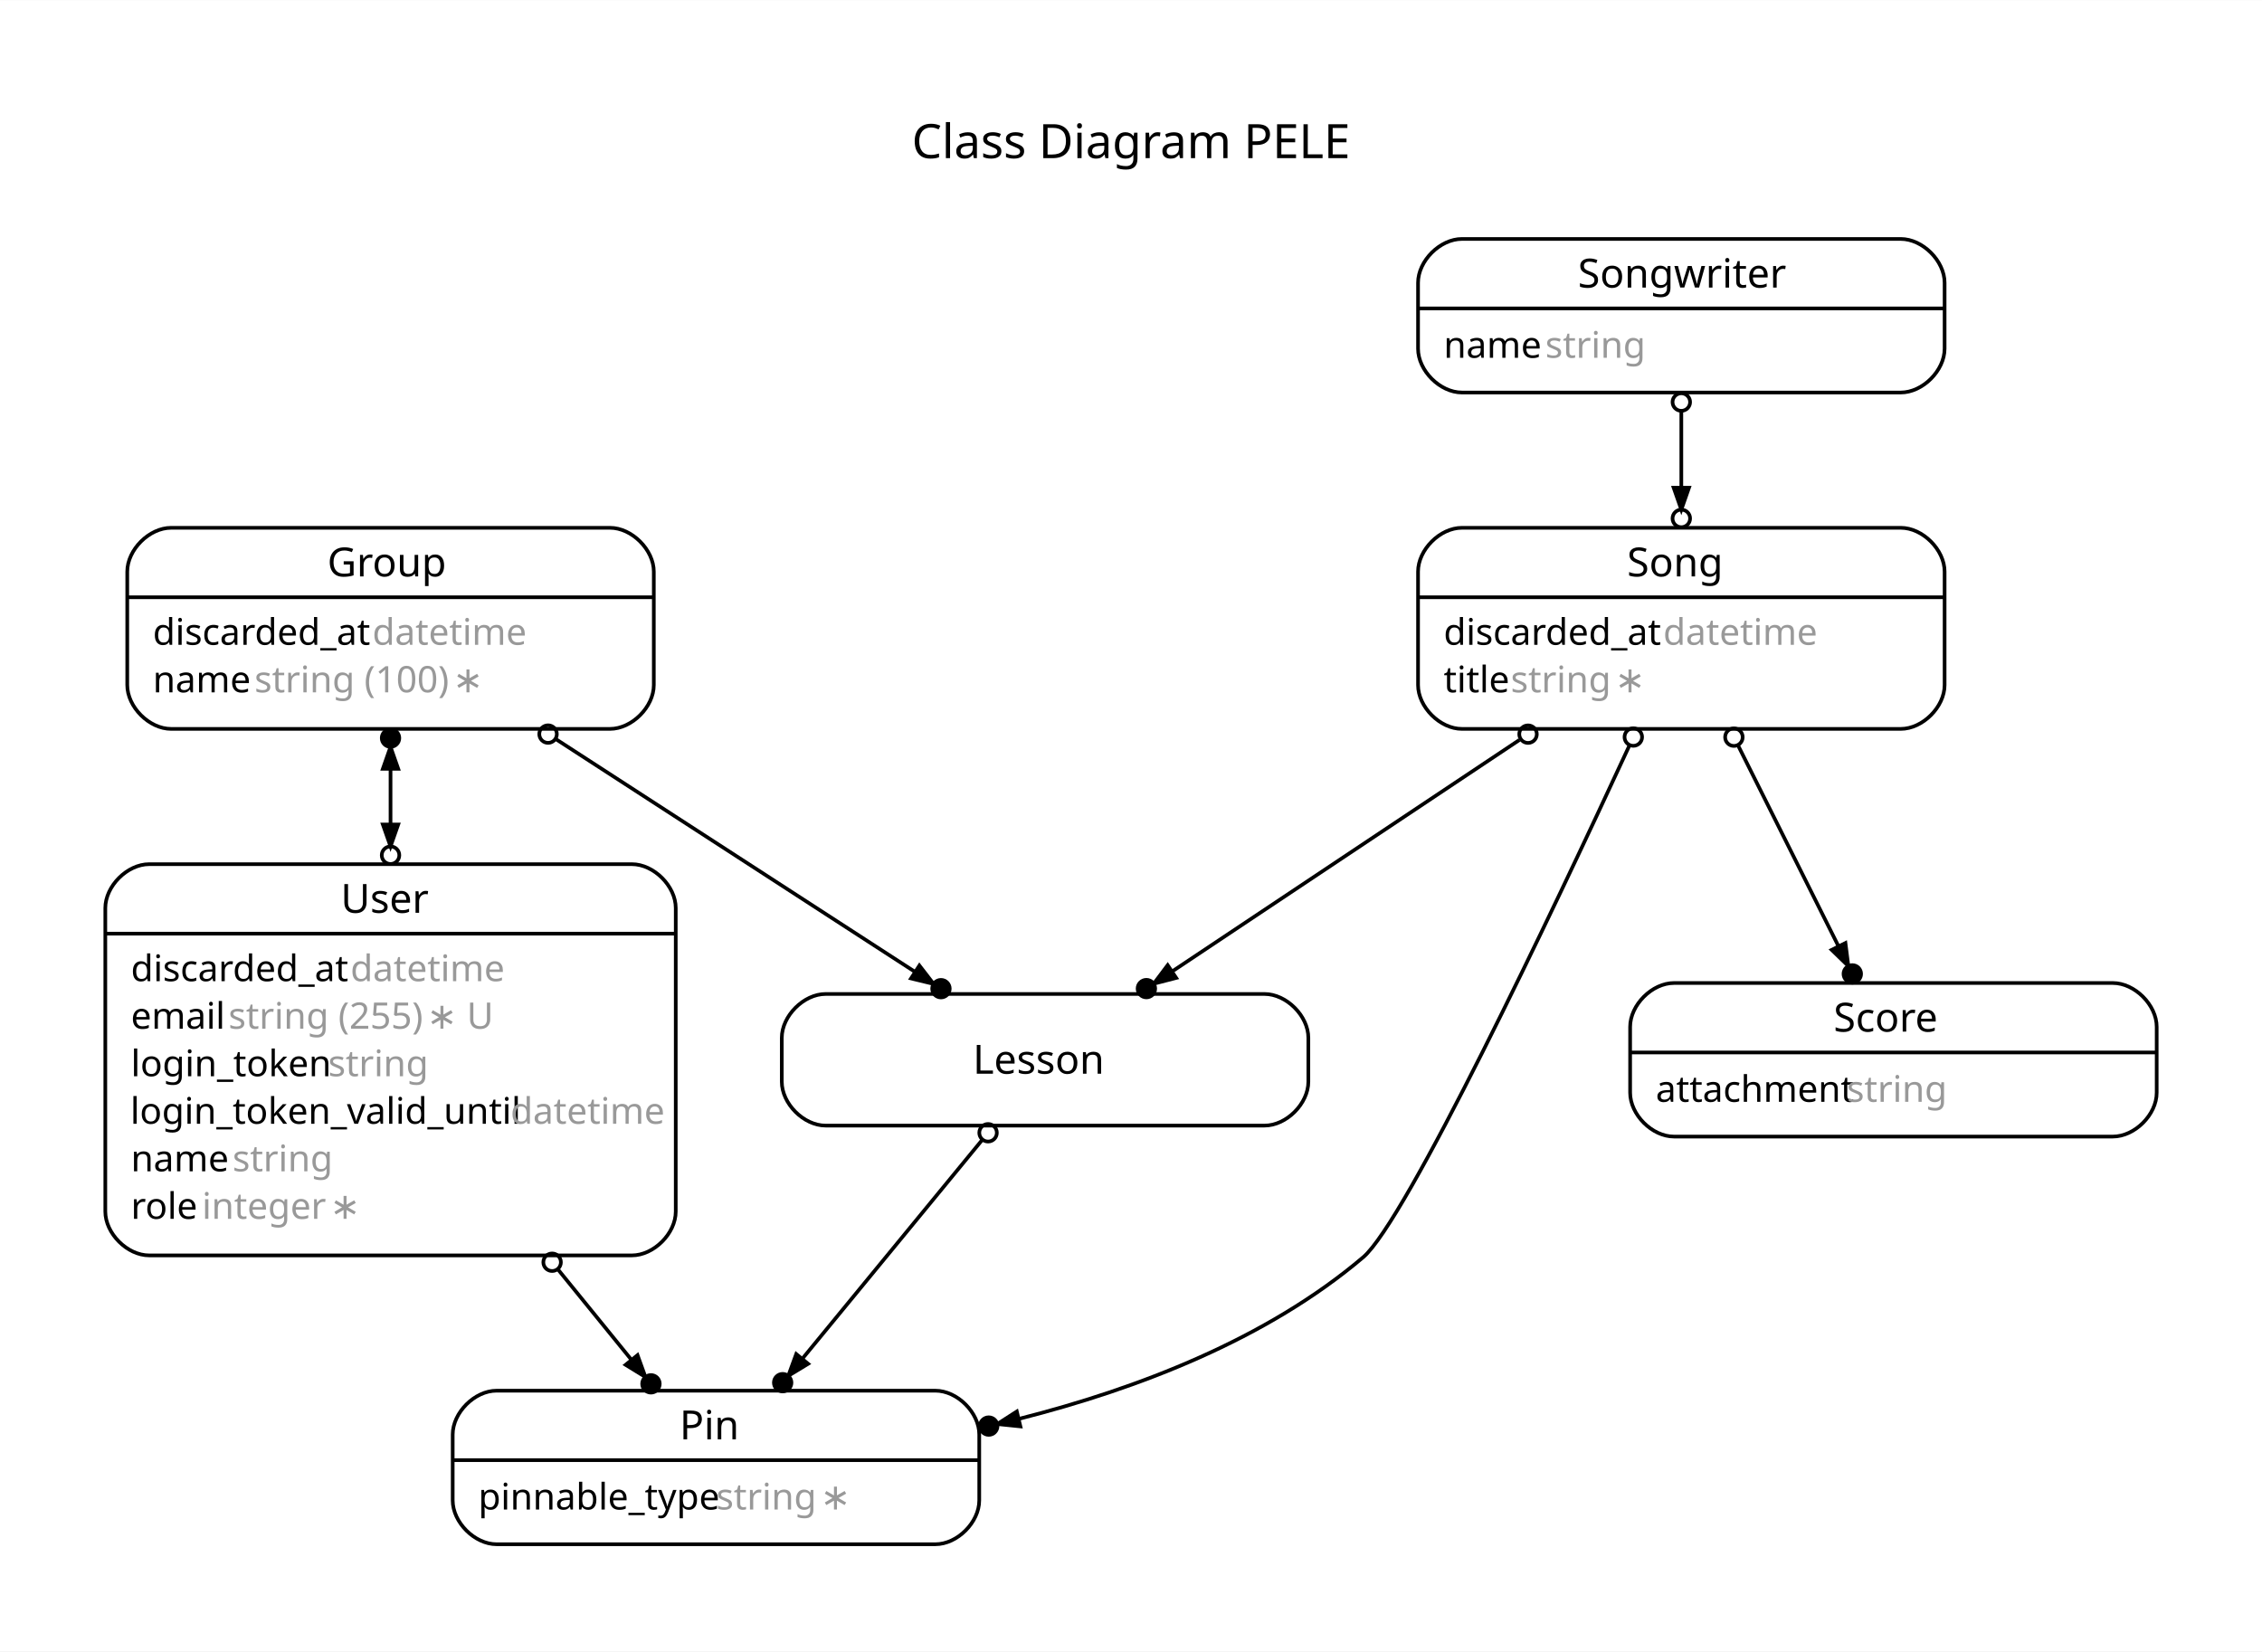
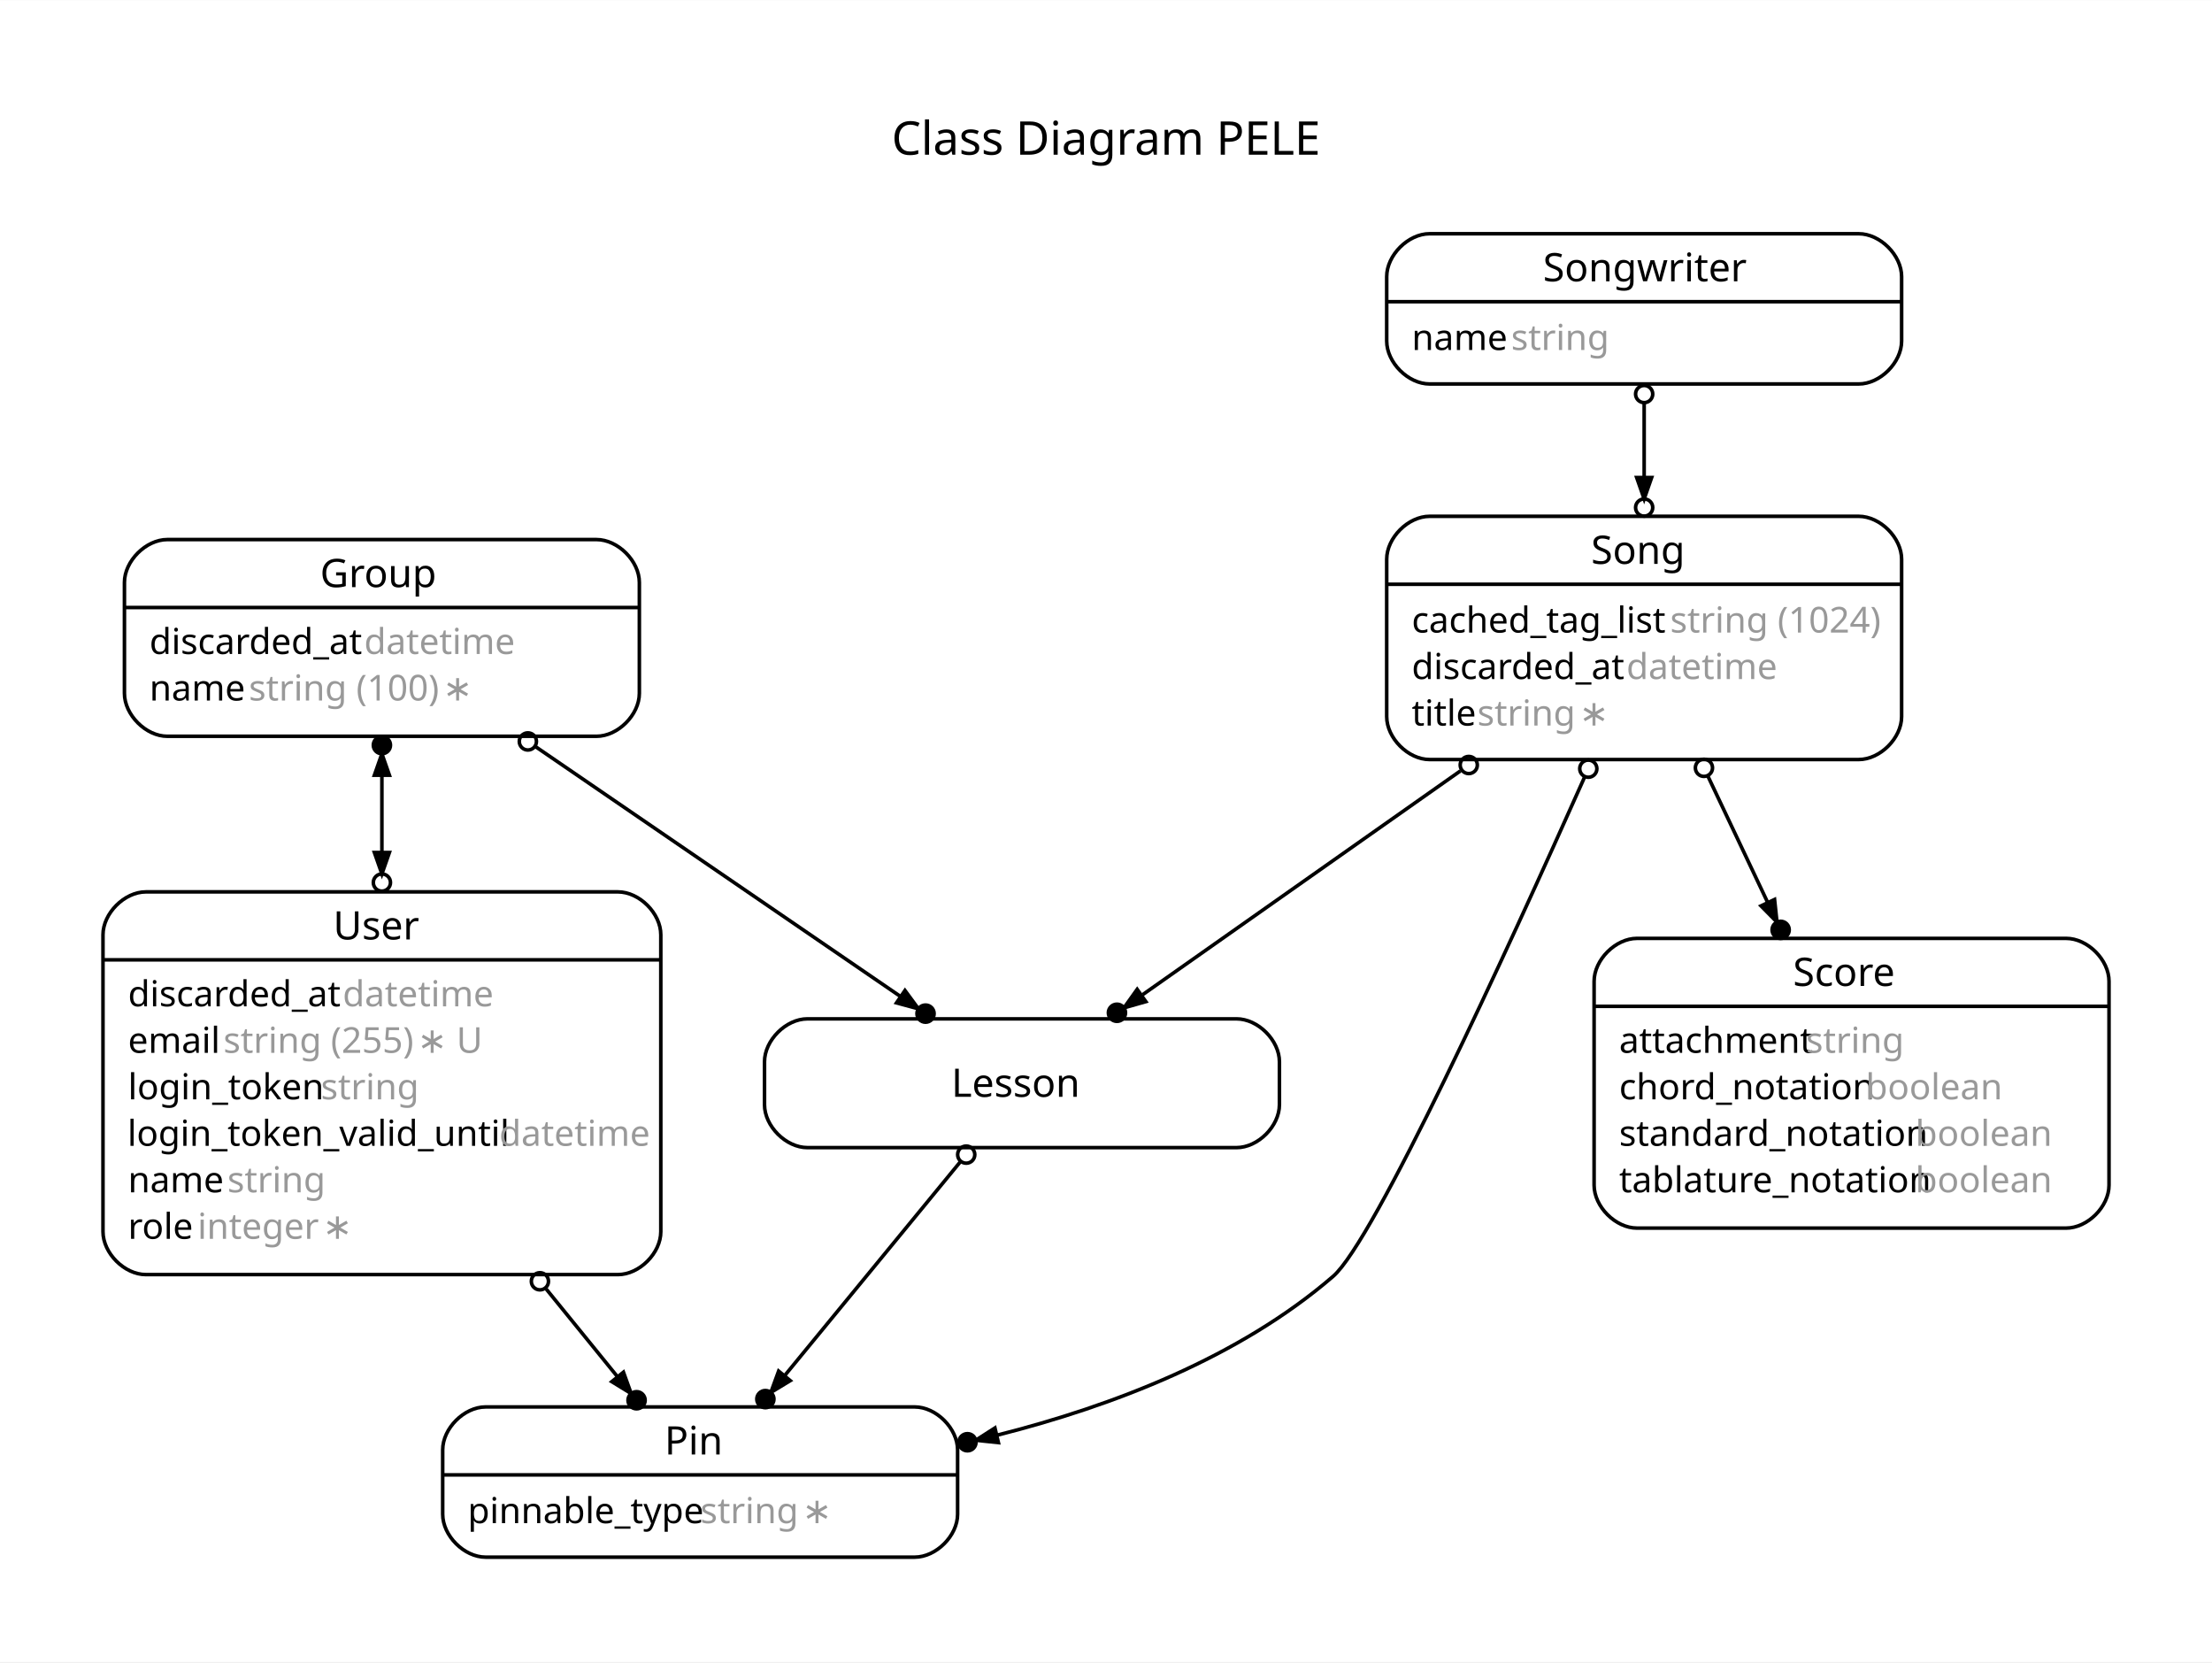
- <svg xmlns="http://www.w3.org/2000/svg" width="619pt" height="452pt" viewBox="0.00 0.00 618.60 451.60">
-   <g id="graph0" class="graph" transform="scale(1 1) rotate(0) translate(28.8 422.8)">
-     <polygon fill="white" stroke="transparent" points="-28.8,28.8 -28.8,-422.8 589.8,-422.8 589.8,28.8 -28.8,28.8" />
-     <text text-anchor="middle" x="280.5" y="-379.6" font-family="Arial BoldMT" font-size="13.00">Class Diagram PELE</text>
+ <svg xmlns="http://www.w3.org/2000/svg" width="619pt" height="465pt" viewBox="0.00 0.00 618.60 464.60">
+   <g id="graph0" class="graph" transform="scale(1 1) rotate(0) translate(28.8 435.8)">
+     <polygon fill="white" stroke="transparent" points="-28.8,28.8 -28.8,-435.8 589.8,-435.8 589.8,28.8 -28.8,28.8" />
+     <text text-anchor="middle" x="280.5" y="-392.6" font-family="Arial BoldMT" font-size="13.00">Class Diagram PELE</text>
    <g id="node1" class="node">
-       <path fill="none" stroke="black" d="M18,-223.5C18,-223.5 138,-223.5 138,-223.5 144,-223.5 150,-229.5 150,-235.5 150,-235.5 150,-266.5 150,-266.5 150,-272.5 144,-278.5 138,-278.5 138,-278.5 18,-278.5 18,-278.5 12,-278.5 6,-272.5 6,-266.5 6,-266.5 6,-235.5 6,-235.5 6,-229.5 12,-223.5 18,-223.5" />
-       <text text-anchor="start" x="60.71" y="-265.2" font-family="Arial BoldMT" font-size="11.00">Group</text>
-       <polyline fill="none" stroke="black" points="6,-259.5 150,-259.5 " />
-       <text text-anchor="start" x="13" y="-246.5" font-family="ArialMT" font-size="10.00">discarded_at </text>
-       <text text-anchor="start" x="73.04" y="-246.5" font-family="Arial ItalicMT" font-size="10.00" fill="#999999">datetime</text>
-       <text text-anchor="start" x="13" y="-233.5" font-family="ArialMT" font-size="10.00">name </text>
-       <text text-anchor="start" x="40.79" y="-233.5" font-family="Arial ItalicMT" font-size="10.00" fill="#999999">string (100) ∗</text>
+       <path fill="none" stroke="black" d="M18,-230C18,-230 138,-230 138,-230 144,-230 150,-236 150,-242 150,-242 150,-273 150,-273 150,-279 144,-285 138,-285 138,-285 18,-285 18,-285 12,-285 6,-279 6,-273 6,-273 6,-242 6,-242 6,-236 12,-230 18,-230" />
+       <text text-anchor="start" x="60.71" y="-271.7" font-family="Arial BoldMT" font-size="11.00">Group</text>
+       <polyline fill="none" stroke="black" points="6,-266 150,-266 " />
+       <text text-anchor="start" x="13" y="-253" font-family="ArialMT" font-size="10.00">discarded_at </text>
+       <text text-anchor="start" x="73.04" y="-253" font-family="Arial ItalicMT" font-size="10.00" fill="#999999">datetime</text>
+       <text text-anchor="start" x="13" y="-240" font-family="ArialMT" font-size="10.00">name </text>
+       <text text-anchor="start" x="40.79" y="-240" font-family="Arial ItalicMT" font-size="10.00" fill="#999999">string (100) ∗</text>
    </g>
    <g id="node2" class="node">
      <path fill="none" stroke="black" d="M197,-115C197,-115 317,-115 317,-115 323,-115 329,-121 329,-127 329,-127 329,-139 329,-139 329,-145 323,-151 317,-151 317,-151 197,-151 197,-151 191,-151 185,-145 185,-139 185,-139 185,-127 185,-127 185,-121 191,-115 197,-115" />
      <text text-anchor="start" x="237.26" y="-129.2" font-family="Arial BoldMT" font-size="11.00">Lesson</text>
    </g>
    <g id="edge2" class="edge">
-       <path fill="none" stroke="black" d="M123.14,-220.75C153.6,-201.01 193.23,-175.33 221.45,-157.04" />
-       <ellipse fill="none" stroke="black" cx="121.08" cy="-222.08" rx="2.4" ry="2.4" />
-       <ellipse fill="black" stroke="black" cx="228.53" cy="-152.45" rx="2.4" ry="2.4" />
-       <polygon fill="black" stroke="black" points="222.63,-158.78 226.52,-153.75 220.34,-155.25 222.63,-158.78" />
+       <path fill="none" stroke="black" d="M121.01,-227.07C152.31,-205.64 194.13,-177.03 223.09,-157.21" />
+       <ellipse fill="none" stroke="black" cx="118.82" cy="-228.56" rx="2.4" ry="2.4" />
+       <ellipse fill="black" stroke="black" cx="230.03" cy="-152.46" rx="2.4" ry="2.4" />
+       <polygon fill="black" stroke="black" points="224.28,-158.93 228.05,-153.81 221.91,-155.47 224.28,-158.93" />
    </g>
    <g id="node5" class="node">
-       <path fill="none" stroke="black" d="M371,-223.5C371,-223.5 491,-223.5 491,-223.5 497,-223.5 503,-229.5 503,-235.5 503,-235.5 503,-266.5 503,-266.5 503,-272.5 497,-278.5 491,-278.5 491,-278.5 371,-278.5 371,-278.5 365,-278.5 359,-272.5 359,-266.5 359,-266.5 359,-235.5 359,-235.5 359,-229.5 365,-223.5 371,-223.5" />
-       <text text-anchor="start" x="416.16" y="-265.2" font-family="Arial BoldMT" font-size="11.00">Song</text>
-       <polyline fill="none" stroke="black" points="359,-259.5 503,-259.5 " />
-       <text text-anchor="start" x="366" y="-246.5" font-family="ArialMT" font-size="10.00">discarded_at </text>
-       <text text-anchor="start" x="426.04" y="-246.5" font-family="Arial ItalicMT" font-size="10.00" fill="#999999">datetime</text>
-       <text text-anchor="start" x="366" y="-233.5" font-family="ArialMT" font-size="10.00">title </text>
-       <text text-anchor="start" x="384.34" y="-233.5" font-family="Arial ItalicMT" font-size="10.00" fill="#999999">string ∗</text>
+       <path fill="none" stroke="black" d="M371,-223.5C371,-223.5 491,-223.5 491,-223.5 497,-223.5 503,-229.5 503,-235.5 503,-235.5 503,-279.5 503,-279.5 503,-285.5 497,-291.5 491,-291.5 491,-291.5 371,-291.5 371,-291.5 365,-291.5 359,-285.5 359,-279.5 359,-279.5 359,-235.5 359,-235.5 359,-229.5 365,-223.5 371,-223.5" />
+       <text text-anchor="start" x="416.16" y="-278.2" font-family="Arial BoldMT" font-size="11.00">Song</text>
+       <polyline fill="none" stroke="black" points="359,-272.5 503,-272.5 " />
+       <text text-anchor="start" x="366" y="-259" font-family="ArialMT" font-size="10.00">cached_tag_list </text>
+       <text text-anchor="start" x="438.27" y="-259" font-family="Arial ItalicMT" font-size="10.00" fill="#999999">string (1024)</text>
+       <text text-anchor="start" x="366" y="-246" font-family="ArialMT" font-size="10.00">discarded_at </text>
+       <text text-anchor="start" x="426.04" y="-246" font-family="Arial ItalicMT" font-size="10.00" fill="#999999">datetime</text>
+       <text text-anchor="start" x="366" y="-233" font-family="ArialMT" font-size="10.00">title </text>
+       <text text-anchor="start" x="384.34" y="-233" font-family="Arial ItalicMT" font-size="10.00" fill="#999999">string ∗</text>
    </g>
    <g id="node7" class="node">
      <path fill="none" stroke="black" d="M12,-79.5C12,-79.5 144,-79.5 144,-79.5 150,-79.5 156,-85.5 156,-91.5 156,-91.5 156,-174.5 156,-174.5 156,-180.5 150,-186.5 144,-186.5 144,-186.5 12,-186.5 12,-186.5 6,-186.5 0,-180.5 0,-174.5 0,-174.5 0,-91.5 0,-91.5 0,-85.5 6,-79.5 12,-79.5" />
      <text text-anchor="start" x="64.39" y="-173.2" font-family="Arial BoldMT" font-size="11.00">User</text>
      <polyline fill="none" stroke="black" points="0,-167.5 156,-167.5 " />
      <text text-anchor="start" x="7" y="-154.5" font-family="ArialMT" font-size="10.00">discarded_at </text>
      <text text-anchor="start" x="67.04" y="-154.5" font-family="Arial ItalicMT" font-size="10.00" fill="#999999">datetime</text>
      <text text-anchor="start" x="7" y="-141.5" font-family="ArialMT" font-size="10.00">email </text>
      <text text-anchor="start" x="33.67" y="-141.5" font-family="Arial ItalicMT" font-size="10.00" fill="#999999">string (255) ∗ U</text>
      <text text-anchor="start" x="7" y="-128.5" font-family="ArialMT" font-size="10.00">login_token </text>
      <text text-anchor="start" x="60.93" y="-128.5" font-family="Arial ItalicMT" font-size="10.00" fill="#999999">string</text>
      <text text-anchor="start" x="6.84" y="-115.5" font-family="ArialMT" font-size="10.00">login_token_valid_until </text>
      <text text-anchor="start" x="110.81" y="-115.5" font-family="Arial ItalicMT" font-size="10.00" fill="#999999">datetime</text>
      <text text-anchor="start" x="7" y="-102.5" font-family="ArialMT" font-size="10.00">name </text>
      <text text-anchor="start" x="34.79" y="-102.5" font-family="Arial ItalicMT" font-size="10.00" fill="#999999">string</text>
      <text text-anchor="start" x="7" y="-89.5" font-family="ArialMT" font-size="10.00">role </text>
      <text text-anchor="start" x="26.45" y="-89.5" font-family="Arial ItalicMT" font-size="10.00" fill="#999999">integer ∗</text>
    </g>
    <g id="edge1" class="edge">
-       <path fill="none" stroke="black" d="M78,-212.55C78,-207.76 78,-202.74 78,-197.68" />
-       <ellipse fill="black" stroke="black" cx="78" cy="-220.99" rx="2.4" ry="2.4" />
-       <polygon fill="black" stroke="black" points="75.9,-212.59 78,-218.59 80.1,-212.59 75.9,-212.59" />
-       <ellipse fill="none" stroke="black" cx="78" cy="-188.95" rx="2.4" ry="2.4" />
-       <polygon fill="black" stroke="black" points="80.1,-197.35 78,-191.35 75.9,-197.35 80.1,-197.35" />
+       <path fill="none" stroke="black" d="M78,-218.94C78,-212.18 78,-204.97 78,-197.71" />
+       <ellipse fill="black" stroke="black" cx="78" cy="-227.52" rx="2.4" ry="2.4" />
+       <polygon fill="black" stroke="black" points="75.9,-219.12 78,-225.12 80.1,-219.12 75.9,-219.12" />
+       <ellipse fill="none" stroke="black" cx="78" cy="-189.11" rx="2.4" ry="2.4" />
+       <polygon fill="black" stroke="black" points="80.1,-197.51 78,-191.51 75.9,-197.51 80.1,-197.51" />
    </g>
    <g id="node3" class="node">
      <path fill="none" stroke="black" d="M107,-0.5C107,-0.5 227,-0.5 227,-0.5 233,-0.5 239,-6.5 239,-12.5 239,-12.5 239,-30.5 239,-30.5 239,-36.5 233,-42.5 227,-42.5 227,-42.5 107,-42.5 107,-42.5 101,-42.5 95,-36.5 95,-30.5 95,-30.5 95,-12.5 95,-12.5 95,-6.5 101,-0.5 107,-0.5" />
      <text text-anchor="start" x="157.05" y="-29.2" font-family="Arial BoldMT" font-size="11.00">Pin</text>
      <polyline fill="none" stroke="black" points="95,-23.5 239,-23.5 " />
      <text text-anchor="start" x="102" y="-10" font-family="ArialMT" font-size="10.00">pinnable_type </text>
      <text text-anchor="start" x="167.05" y="-10" font-family="Arial ItalicMT" font-size="10.00" fill="#999999">string ∗</text>
    </g>
    <g id="edge5" class="edge">
      <path fill="none" stroke="black" d="M239.82,-111.1C225.89,-94.15 206.11,-70.09 190.68,-51.31" />
      <ellipse fill="none" stroke="black" cx="241.41" cy="-113.04" rx="2.4" ry="2.4" />
      <ellipse fill="black" stroke="black" cx="185.24" cy="-44.69" rx="2.4" ry="2.4" />
      <polygon fill="black" stroke="black" points="192.2,-49.85 186.77,-46.55 188.95,-52.52 192.2,-49.85" />
    </g>
    <g id="node4" class="node">
-       <path fill="none" stroke="black" d="M429,-112C429,-112 549,-112 549,-112 555,-112 561,-118 561,-124 561,-124 561,-142 561,-142 561,-148 555,-154 549,-154 549,-154 429,-154 429,-154 423,-154 417,-148 417,-142 417,-142 417,-124 417,-124 417,-118 423,-112 429,-112" />
-       <text text-anchor="start" x="472.63" y="-140.7" font-family="Arial BoldMT" font-size="11.00">Score</text>
-       <polyline fill="none" stroke="black" points="417,-135 561,-135 " />
-       <text text-anchor="start" x="424" y="-121.5" font-family="ArialMT" font-size="10.00">attachment </text>
-       <text text-anchor="start" x="476.25" y="-121.5" font-family="Arial ItalicMT" font-size="10.00" fill="#999999">string</text>
+       <path fill="none" stroke="black" d="M429,-92.5C429,-92.5 549,-92.5 549,-92.5 555,-92.5 561,-98.5 561,-104.5 561,-104.5 561,-161.5 561,-161.5 561,-167.5 555,-173.5 549,-173.5 549,-173.5 429,-173.5 429,-173.5 423,-173.5 417,-167.5 417,-161.5 417,-161.5 417,-104.5 417,-104.5 417,-98.5 423,-92.5 429,-92.5" />
+       <text text-anchor="start" x="472.63" y="-160.2" font-family="Arial BoldMT" font-size="11.00">Score</text>
+       <polyline fill="none" stroke="black" points="417,-154.5 561,-154.5 " />
+       <text text-anchor="start" x="424" y="-141.5" font-family="ArialMT" font-size="10.00">attachment </text>
+       <text text-anchor="start" x="476.25" y="-141.5" font-family="Arial ItalicMT" font-size="10.00" fill="#999999">string</text>
+       <text text-anchor="start" x="424" y="-128.5" font-family="ArialMT" font-size="10.00">chord_notation </text>
+       <text text-anchor="start" x="492.94" y="-128.5" font-family="Arial ItalicMT" font-size="10.00" fill="#999999">boolean</text>
+       <text text-anchor="start" x="424" y="-115.5" font-family="ArialMT" font-size="10.00">standard_notation </text>
+       <text text-anchor="start" x="506.84" y="-115.5" font-family="Arial ItalicMT" font-size="10.00" fill="#999999">boolean</text>
+       <text text-anchor="start" x="424" y="-102.5" font-family="ArialMT" font-size="10.00">tablature_notation </text>
+       <text text-anchor="start" x="506.84" y="-102.5" font-family="Arial ItalicMT" font-size="10.00" fill="#999999">boolean</text>
    </g>
    <g id="edge9" class="edge">
-       <path fill="none" stroke="black" d="M386.72,-220.48C357.28,-200.85 319.16,-175.44 291.88,-157.25" />
-       <ellipse fill="none" stroke="black" cx="389.08" cy="-222.06" rx="2.4" ry="2.4" />
-       <ellipse fill="black" stroke="black" cx="284.71" cy="-152.47" rx="2.4" ry="2.4" />
-       <polygon fill="black" stroke="black" points="292.86,-155.39 286.71,-153.8 290.53,-158.88 292.86,-155.39" />
+       <path fill="none" stroke="black" d="M379.61,-220.32C350.92,-200.12 315.99,-175.53 290.76,-157.77" />
+       <ellipse fill="none" stroke="black" cx="381.95" cy="-221.97" rx="2.4" ry="2.4" />
+       <ellipse fill="black" stroke="black" cx="283.56" cy="-152.7" rx="2.4" ry="2.4" />
+       <polygon fill="black" stroke="black" points="291.64,-155.82 285.53,-154.08 289.22,-159.25 291.64,-155.82" />
    </g>
    <g id="edge6" class="edge">
-       <path fill="none" stroke="black" d="M416.85,-219.06C395.33,-172.54 355.65,-88.9 344,-79 317.61,-56.57 282.23,-43.01 250.03,-34.84" />
-       <ellipse fill="none" stroke="black" cx="417.87" cy="-221.27" rx="2.4" ry="2.4" />
-       <ellipse fill="black" stroke="black" cx="241.59" cy="-32.82" rx="2.4" ry="2.4" />
-       <polygon fill="black" stroke="black" points="250.25,-32.73 243.92,-33.38 249.27,-36.81 250.25,-32.73" />
+       <path fill="none" stroke="black" d="M414.29,-218.48C392.4,-169.35 355.45,-88.88 344,-79 317.78,-56.37 282.42,-42.79 250.2,-34.64" />
+       <ellipse fill="none" stroke="black" cx="415.38" cy="-220.94" rx="2.4" ry="2.4" />
+       <ellipse fill="black" stroke="black" cx="241.75" cy="-32.63" rx="2.4" ry="2.4" />
+       <polygon fill="black" stroke="black" points="250.41,-32.53 244.08,-33.19 249.44,-36.62 250.41,-32.53" />
    </g>
    <g id="edge8" class="edge">
-       <path fill="none" stroke="black" d="M446.58,-218.85C455.05,-201.89 465.49,-181.01 473.9,-164.21" />
-       <ellipse fill="none" stroke="black" cx="445.38" cy="-221.24" rx="2.4" ry="2.4" />
-       <ellipse fill="black" stroke="black" cx="477.76" cy="-156.49" rx="2.4" ry="2.4" />
-       <polygon fill="black" stroke="black" points="475.88,-164.94 476.68,-158.63 472.12,-163.06 475.88,-164.94" />
+       <path fill="none" stroke="black" d="M448.77,-218.97C454.07,-207.77 459.97,-195.32 465.57,-183.48" />
+       <ellipse fill="none" stroke="black" cx="447.72" cy="-221.18" rx="2.4" ry="2.4" />
+       <ellipse fill="black" stroke="black" cx="469.17" cy="-175.88" rx="2.4" ry="2.4" />
+       <polygon fill="black" stroke="black" points="467.47,-184.37 468.14,-178.05 463.68,-182.58 467.47,-184.37" />
    </g>
    <g id="node6" class="node">
-       <path fill="none" stroke="black" d="M371,-315.5C371,-315.5 491,-315.5 491,-315.5 497,-315.5 503,-321.5 503,-327.5 503,-327.5 503,-345.5 503,-345.5 503,-351.5 497,-357.5 491,-357.5 491,-357.5 371,-357.5 371,-357.5 365,-357.5 359,-351.5 359,-345.5 359,-345.5 359,-327.5 359,-327.5 359,-321.5 365,-315.5 371,-315.5" />
-       <text text-anchor="start" x="402.71" y="-344.2" font-family="Arial BoldMT" font-size="11.00">Songwriter</text>
-       <polyline fill="none" stroke="black" points="359,-338.5 503,-338.5 " />
-       <text text-anchor="start" x="366" y="-325" font-family="ArialMT" font-size="10.00">name </text>
-       <text text-anchor="start" x="393.79" y="-325" font-family="Arial ItalicMT" font-size="10.00" fill="#999999">string</text>
+       <path fill="none" stroke="black" d="M371,-328.5C371,-328.5 491,-328.5 491,-328.5 497,-328.5 503,-334.5 503,-340.5 503,-340.5 503,-358.5 503,-358.5 503,-364.5 497,-370.5 491,-370.5 491,-370.5 371,-370.5 371,-370.5 365,-370.5 359,-364.5 359,-358.5 359,-358.5 359,-340.5 359,-340.5 359,-334.5 365,-328.5 371,-328.5" />
+       <text text-anchor="start" x="402.71" y="-357.2" font-family="Arial BoldMT" font-size="11.00">Songwriter</text>
+       <polyline fill="none" stroke="black" points="359,-351.5 503,-351.5 " />
+       <text text-anchor="start" x="366" y="-338" font-family="ArialMT" font-size="10.00">name </text>
+       <text text-anchor="start" x="393.79" y="-338" font-family="Arial ItalicMT" font-size="10.00" fill="#999999">string</text>
    </g>
    <g id="edge4" class="edge">
-       <path fill="none" stroke="black" d="M431,-310.22C431,-303.75 431,-296.65 431,-289.7" />
-       <ellipse fill="none" stroke="black" cx="431" cy="-312.89" rx="2.4" ry="2.4" />
-       <ellipse fill="none" stroke="black" cx="431" cy="-281.06" rx="2.4" ry="2.4" />
-       <polygon fill="black" stroke="black" points="433.1,-289.46 431,-283.46 428.9,-289.46 433.1,-289.46" />
+       <path fill="none" stroke="black" d="M431,-323.11C431,-316.68 431,-309.58 431,-302.52" />
+       <ellipse fill="none" stroke="black" cx="431" cy="-325.68" rx="2.4" ry="2.4" />
+       <ellipse fill="none" stroke="black" cx="431" cy="-293.95" rx="2.4" ry="2.4" />
+       <polygon fill="black" stroke="black" points="433.1,-302.35 431,-296.35 428.9,-302.35 433.1,-302.35" />
    </g>
    <g id="edge7" class="edge">
      <path fill="none" stroke="black" d="M123.94,-75.48C130.86,-66.97 137.72,-58.52 143.88,-50.95" />
      <ellipse fill="none" stroke="black" cx="122.19" cy="-77.63" rx="2.4" ry="2.4" />
      <ellipse fill="black" stroke="black" cx="149.22" cy="-44.37" rx="2.4" ry="2.4" />
      <polygon fill="black" stroke="black" points="145.55,-52.22 147.71,-46.24 142.29,-49.57 145.55,-52.22" />
    </g>
  </g>
</svg>
